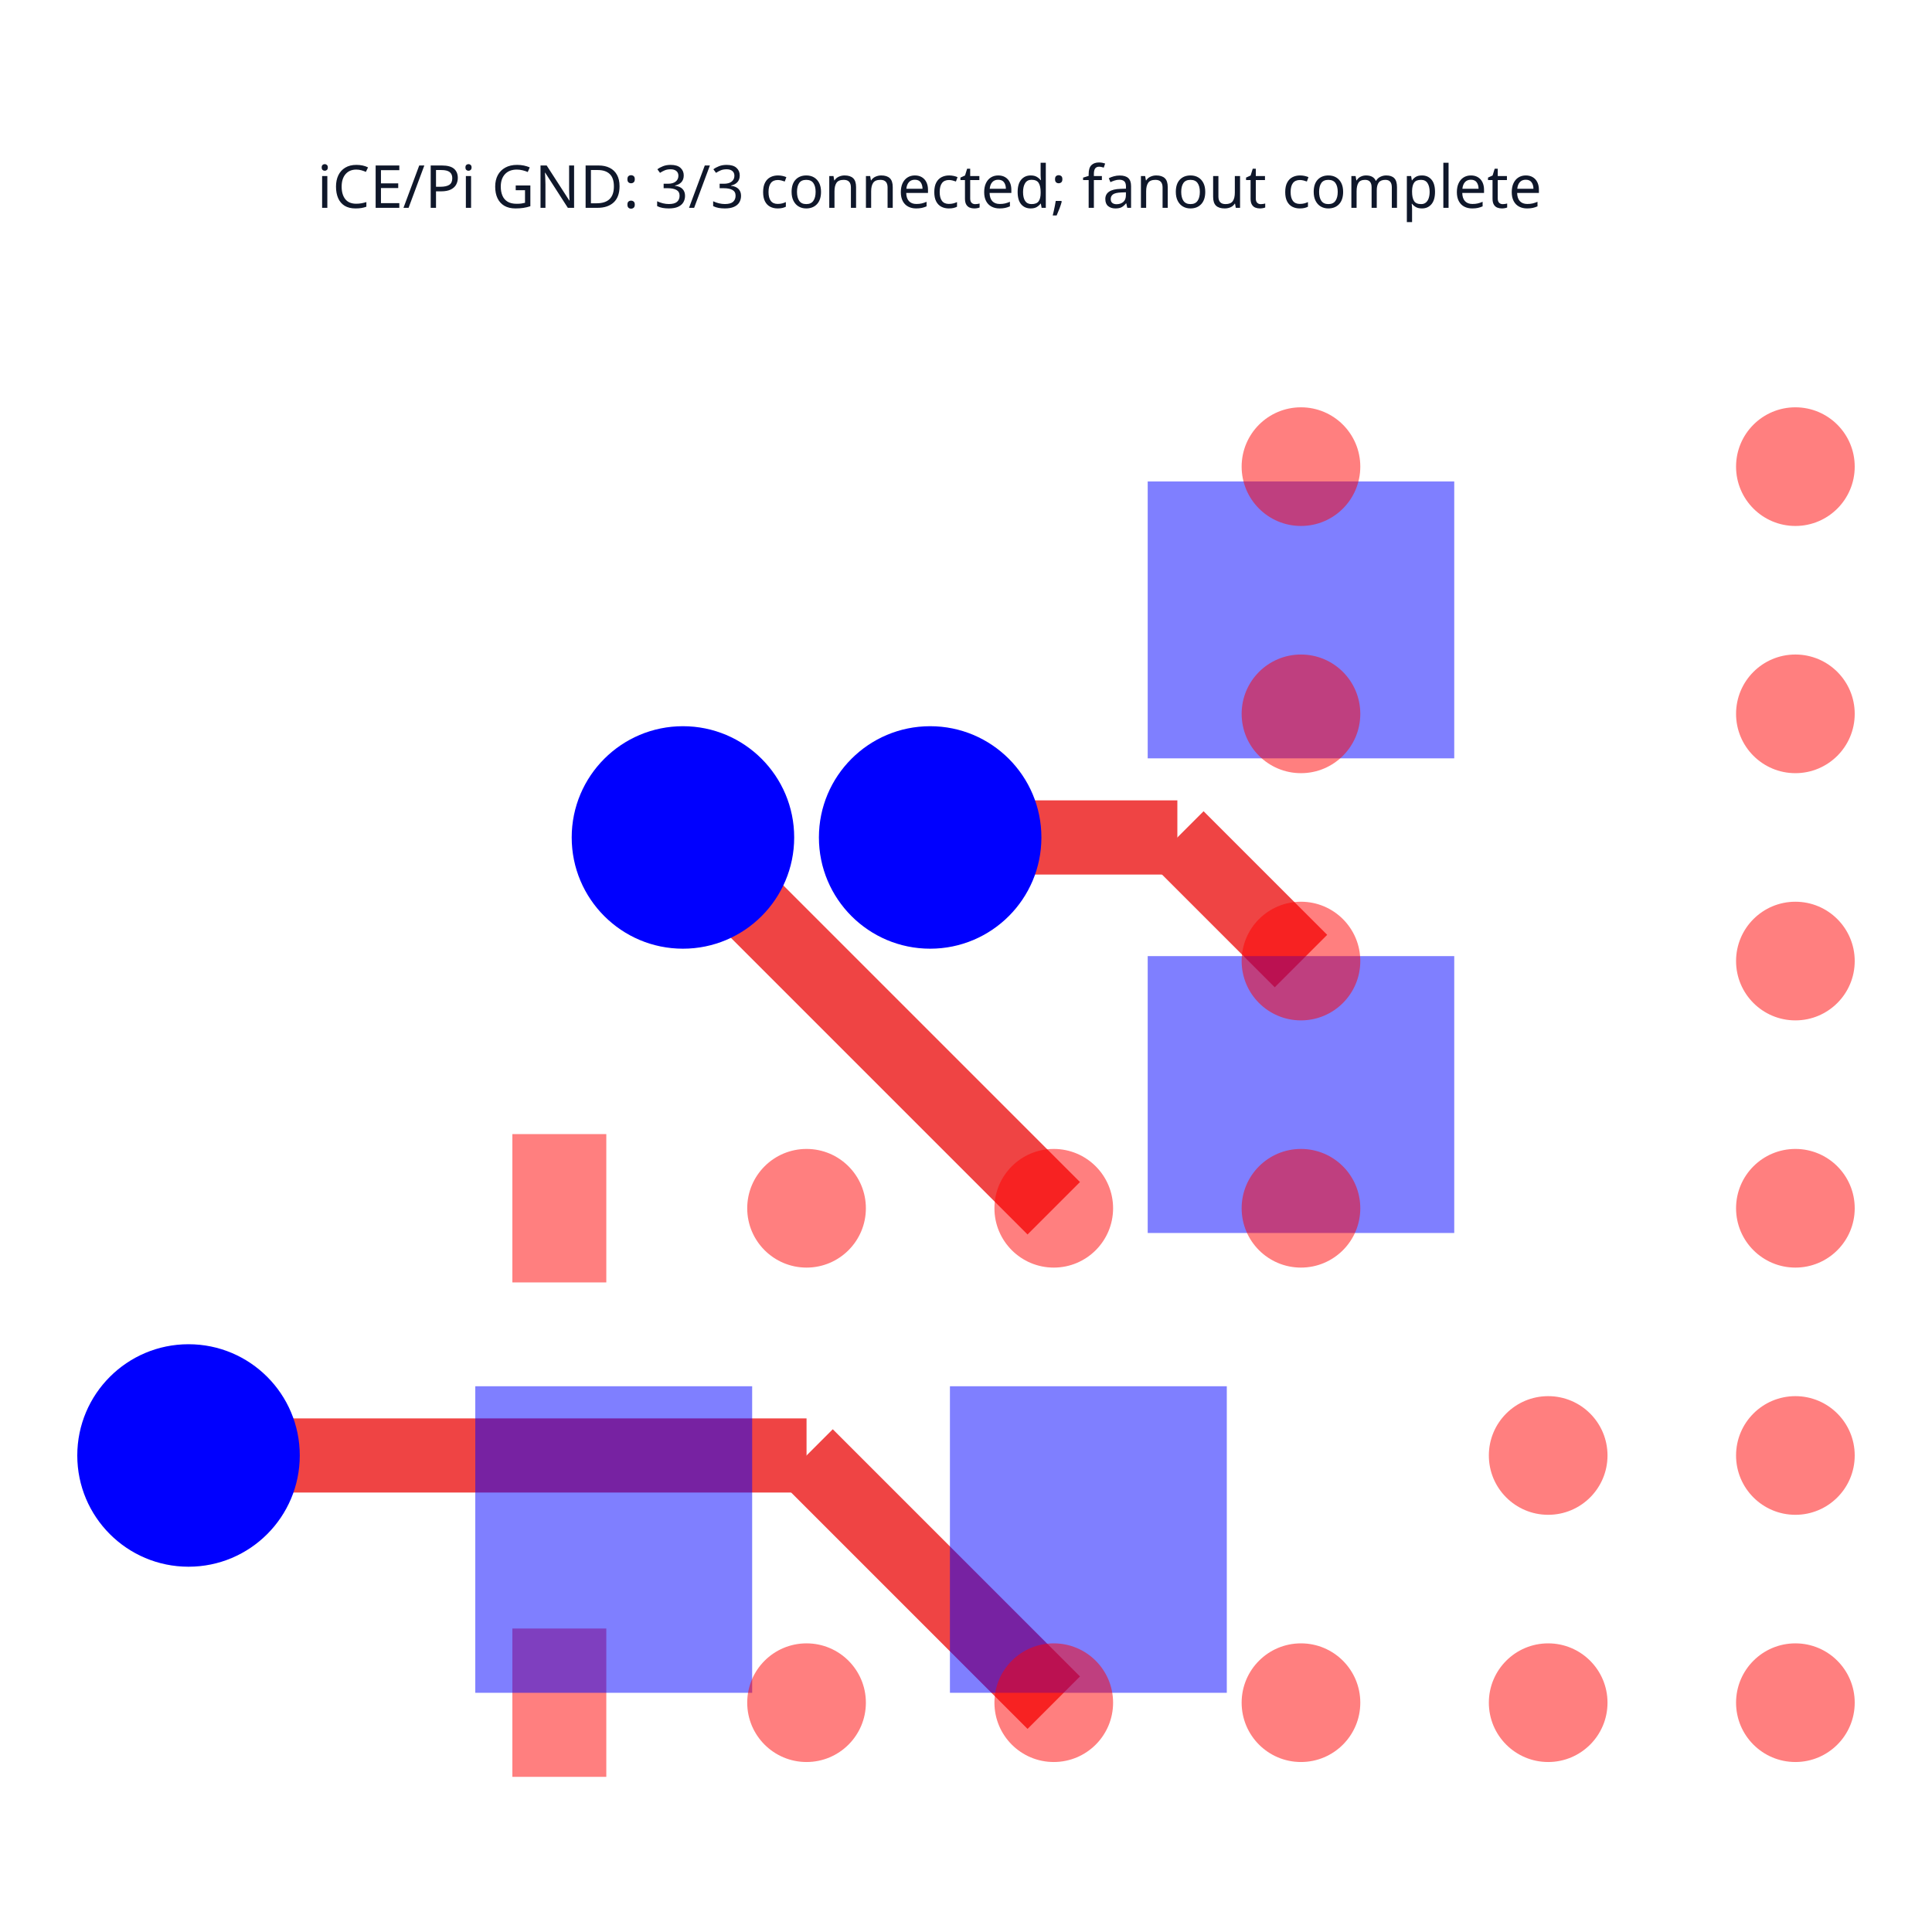
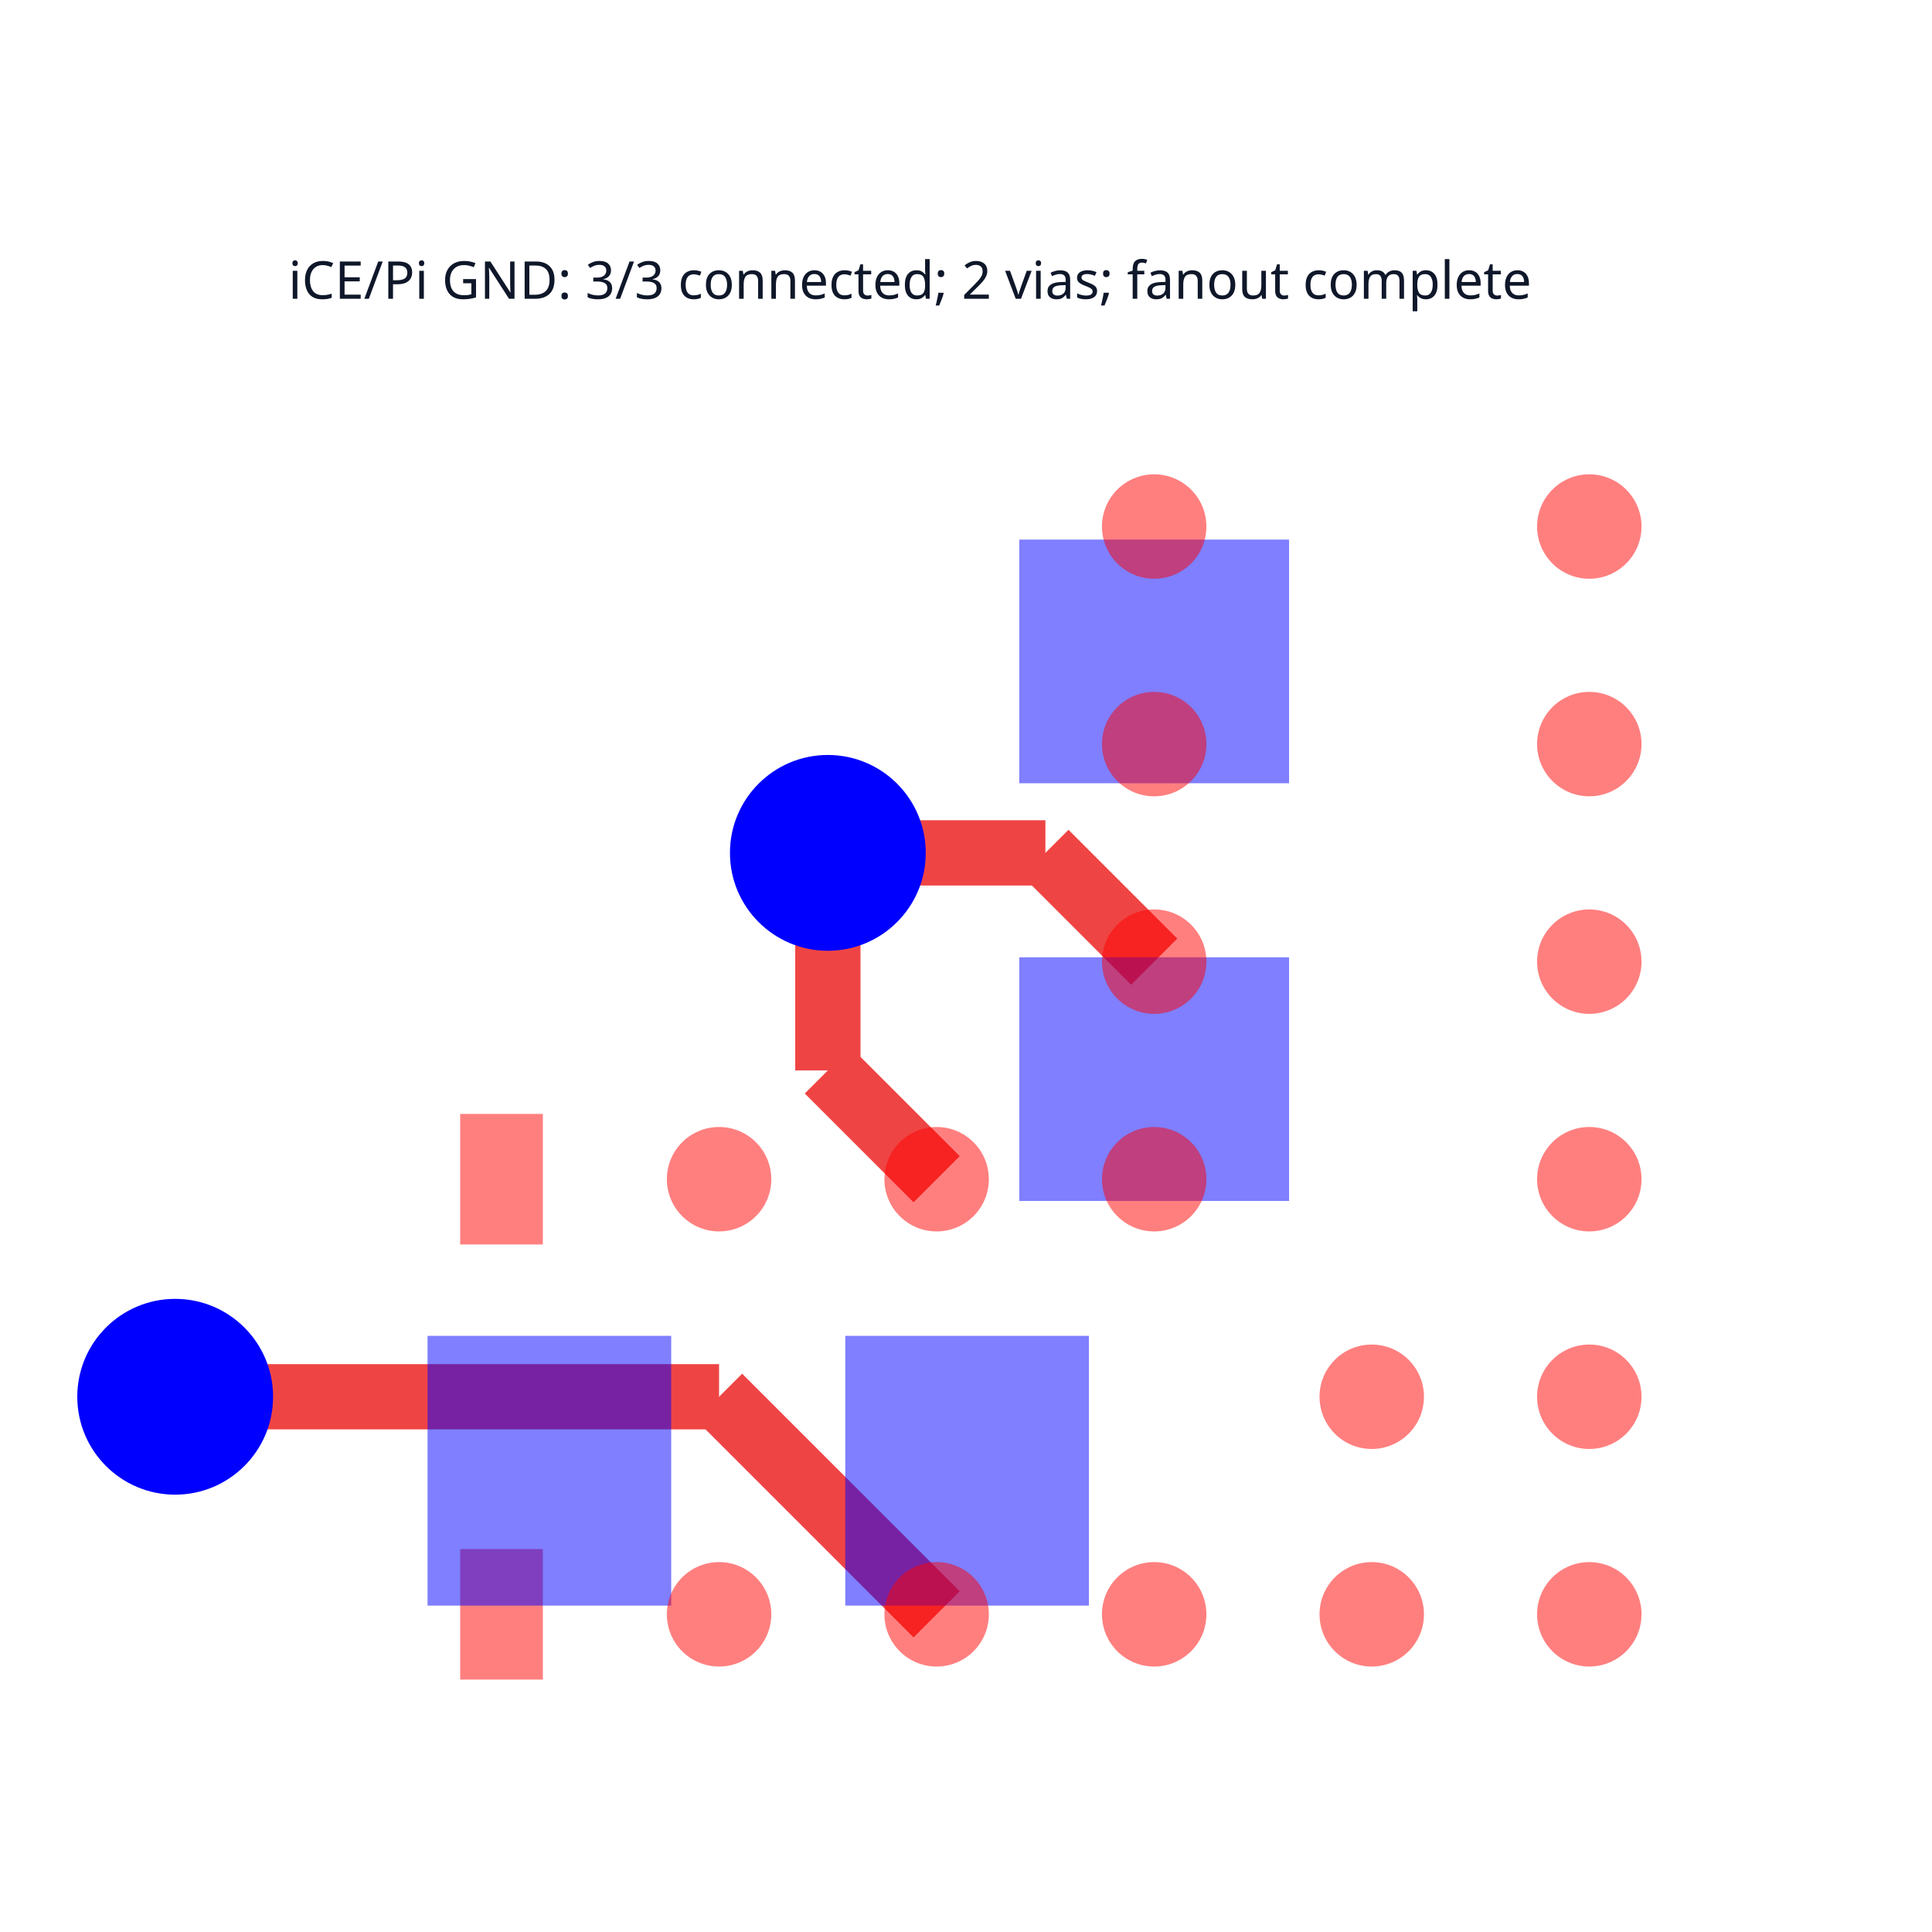
<svg xmlns="http://www.w3.org/2000/svg" width="1000" height="1000" viewBox="0 0 1000 1000">
  <rect width="100%" height="100%" fill="white" />
  <g>
-     <polyline data-points="2.4899999999987585,13.829999999999984 2.2399999999987585,14.079999999999984" data-type="line" data-label="" points="673.38,497.441 609.402,433.463" fill="none" stroke="#ef4444" stroke-linejoin="round" stroke-width="38.387" />
+     <polyline data-points="2.4899999999987585,13.829999999999984 2.2399999999987585,14.079999999999984" data-type="line" data-label="" points="597.405,497.748 541.102,441.444" fill="none" stroke="#ef4444" stroke-linejoin="round" stroke-width="33.782" />
  </g>
  <g>
-     <polyline data-points="2.2399999999987585,14.079999999999984 1.739999999998759,14.079999999999984" data-type="line" data-label="" points="609.402,433.463 481.446,433.463" fill="none" stroke="#ef4444" stroke-linejoin="round" stroke-width="38.387" />
+     <polyline data-points="2.2399999999987585,14.079999999999984 1.739999999998759,14.079999999999984" data-type="line" data-label="" points="541.102,441.444 428.494,441.444" fill="none" stroke="#ef4444" stroke-linejoin="round" stroke-width="33.782" />
  </g>
  <g>
-     <polyline data-points="1.9899999999987583,12.329999999999984 1.4899999999987583,12.829999999999984" data-type="line" data-label="" points="545.424,881.307 417.469,753.352" fill="none" stroke="#ef4444" stroke-linejoin="round" stroke-width="38.387" />
+     <polyline data-points="1.9899999999987583,12.329999999999984 1.4899999999987583,12.829999999999984" data-type="line" data-label="" points="484.798,835.569 372.191,722.962" fill="none" stroke="#ef4444" stroke-linejoin="round" stroke-width="33.782" />
  </g>
  <g>
-     <polyline data-points="1.4899999999987583,12.829999999999984 0.23999999999875987,12.829999999999984" data-type="line" data-label="" points="417.469,753.352 97.58,753.352" fill="none" stroke="#ef4444" stroke-linejoin="round" stroke-width="38.387" />
+     <polyline data-points="1.4899999999987583,12.829999999999984 0.23999999999875987,12.829999999999984" data-type="line" data-label="" points="372.191,722.962 90.673,722.962" fill="none" stroke="#ef4444" stroke-linejoin="round" stroke-width="33.782" />
  </g>
  <g>
-     <polyline data-points="1.9899999999987585,13.329999999999984 1.2399999999987592,14.079999999999984" data-type="line" data-label="" points="545.424,625.396 353.491,433.463" fill="none" stroke="#ef4444" stroke-linejoin="round" stroke-width="38.387" />
+     <polyline data-points="1.9899999999987585,13.329999999999984 1.739999999998759,13.579999999999984" data-type="line" data-label="" points="484.798,610.355 428.494,554.051" fill="none" stroke="#ef4444" stroke-linejoin="round" stroke-width="33.782" />
  </g>
  <g>
-     <rect data-type="rect" data-label="top" data-x="0.9899999999987583" data-y="12.329999999999984" data-ccw-rotation-degrees="180" x="265.202" y="842.921" width="48.623" height="76.773" fill="rgba(255,0,0,0.5)" stroke="black" stroke-width="0.004" transform="rotate(180 289.5132 881.3074)" />
+     <polyline data-points="1.739999999998759,13.579999999999984 1.739999999998759,14.079999999999984" data-type="line" data-label="" points="428.494,554.051 428.494,441.444" fill="none" stroke="#ef4444" stroke-linejoin="round" stroke-width="33.782" />
  </g>
  <g>
-     <rect data-type="rect" data-label="top" data-x="0.9899999999987583" data-y="13.329999999999984" data-ccw-rotation-degrees="180" x="265.202" y="587.01" width="48.623" height="76.773" fill="rgba(255,0,0,0.5)" stroke="black" stroke-width="0.004" transform="rotate(180 289.5132 625.3964)" />
+     <rect data-type="rect" data-label="top" data-x="0.9899999999987583" data-y="12.329999999999984" data-ccw-rotation-degrees="180" x="238.188" y="801.787" width="42.791" height="67.564" fill="rgba(255,0,0,0.5)" stroke="black" stroke-width="0.004" transform="rotate(180 259.5838 835.5692)" />
  </g>
  <g>
-     <rect data-type="rect" data-label="bottom" data-x="2.4899999999987585" data-y="14.519999999999992" x="594.047" y="249.207" width="158.665" height="143.31" fill="rgba(0,0,255,0.5)" stroke="black" stroke-width="0.004" />
+     <rect data-type="rect" data-label="top" data-x="0.9899999999987583" data-y="13.329999999999984" data-ccw-rotation-degrees="180" x="238.188" y="576.573" width="42.791" height="67.564" fill="rgba(255,0,0,0.5)" stroke="black" stroke-width="0.004" transform="rotate(180 259.5838 610.355)" />
  </g>
  <g>
-     <rect data-type="rect" data-label="bottom" data-x="2.4899999999987585" data-y="13.559999999999992" x="594.047" y="494.882" width="158.665" height="143.31" fill="rgba(0,0,255,0.5)" stroke="black" stroke-width="0.004" />
+     <rect data-type="rect" data-label="bottom" data-x="2.4899999999987585" data-y="14.519999999999992" x="527.589" y="279.29" width="139.633" height="126.12" fill="rgba(0,0,255,0.5)" stroke="black" stroke-width="0.004" />
  </g>
  <g>
-     <rect data-type="rect" data-label="bottom" data-x="1.099999999998762" data-y="12.659999999999982" x="246.008" y="717.524" width="143.31" height="158.665" fill="rgba(0,0,255,0.5)" stroke="black" stroke-width="0.004" />
+     <rect data-type="rect" data-label="bottom" data-x="2.4899999999987585" data-y="13.559999999999992" x="527.589" y="495.496" width="139.633" height="126.12" fill="rgba(0,0,255,0.5)" stroke="black" stroke-width="0.004" />
  </g>
  <g>
-     <rect data-type="rect" data-label="bottom" data-x="2.059999999998762" data-y="12.659999999999982" x="491.683" y="717.524" width="143.31" height="158.665" fill="rgba(0,0,255,0.5)" stroke="black" stroke-width="0.004" />
+     <rect data-type="rect" data-label="bottom" data-x="1.099999999998762" data-y="12.659999999999982" x="221.297" y="691.432" width="126.12" height="139.633" fill="rgba(0,0,255,0.5)" stroke="black" stroke-width="0.004" />
  </g>
-   <circle data-type="circle" data-label="" data-x="1.739999999998759" data-y="14.079999999999984" cx="481.446" cy="433.463" r="57.58" fill="blue" stroke="none" stroke-width="0.004" />
-   <circle data-type="circle" data-label="" data-x="0.23999999999875987" data-y="12.829999999999984" cx="97.58" cy="753.352" r="57.58" fill="blue" stroke="none" stroke-width="0.004" />
-   <circle data-type="circle" data-label="" data-x="1.2399999999987592" data-y="14.079999999999984" cx="353.491" cy="433.463" r="57.58" fill="blue" stroke="none" stroke-width="0.004" />
-   <circle data-type="circle" data-label="" data-x="3.489999999998758" data-y="12.329999999999984" cx="929.291" cy="881.307" r="30.709" fill="rgba(255,0,0,0.5)" stroke="black" stroke-width="0.004" />
-   <circle data-type="circle" data-label="" data-x="2.9899999999987585" data-y="12.329999999999984" cx="801.335" cy="881.307" r="30.709" fill="rgba(255,0,0,0.5)" stroke="black" stroke-width="0.004" />
-   <circle data-type="circle" data-label="" data-x="2.4899999999987585" data-y="12.329999999999984" cx="673.38" cy="881.307" r="30.709" fill="rgba(255,0,0,0.5)" stroke="black" stroke-width="0.004" />
-   <circle data-type="circle" data-label="" data-x="1.9899999999987583" data-y="12.329999999999984" cx="545.424" cy="881.307" r="30.709" fill="rgba(255,0,0,0.5)" stroke="black" stroke-width="0.004" />
-   <circle data-type="circle" data-label="" data-x="1.4899999999987583" data-y="12.329999999999984" cx="417.469" cy="881.307" r="30.709" fill="rgba(255,0,0,0.5)" stroke="black" stroke-width="0.004" />
-   <circle data-type="circle" data-label="" data-x="3.4899999999987585" data-y="12.829999999999984" cx="929.291" cy="753.352" r="30.709" fill="rgba(255,0,0,0.5)" stroke="black" stroke-width="0.004" />
-   <circle data-type="circle" data-label="" data-x="2.9899999999987585" data-y="12.829999999999984" cx="801.335" cy="753.352" r="30.709" fill="rgba(255,0,0,0.5)" stroke="black" stroke-width="0.004" />
-   <circle data-type="circle" data-label="" data-x="3.4899999999987585" data-y="13.329999999999984" cx="929.291" cy="625.396" r="30.709" fill="rgba(255,0,0,0.5)" stroke="black" stroke-width="0.004" />
-   <circle data-type="circle" data-label="" data-x="2.4899999999987585" data-y="13.329999999999984" cx="673.38" cy="625.396" r="30.709" fill="rgba(255,0,0,0.5)" stroke="black" stroke-width="0.004" />
-   <circle data-type="circle" data-label="" data-x="1.9899999999987585" data-y="13.329999999999984" cx="545.424" cy="625.396" r="30.709" fill="rgba(255,0,0,0.5)" stroke="black" stroke-width="0.004" />
-   <circle data-type="circle" data-label="" data-x="1.4899999999987583" data-y="13.329999999999984" cx="417.469" cy="625.396" r="30.709" fill="rgba(255,0,0,0.5)" stroke="black" stroke-width="0.004" />
-   <circle data-type="circle" data-label="" data-x="3.4899999999987585" data-y="13.829999999999984" cx="929.291" cy="497.441" r="30.709" fill="rgba(255,0,0,0.5)" stroke="black" stroke-width="0.004" />
-   <circle data-type="circle" data-label="" data-x="2.4899999999987585" data-y="13.829999999999984" cx="673.38" cy="497.441" r="30.709" fill="rgba(255,0,0,0.5)" stroke="black" stroke-width="0.004" />
-   <circle data-type="circle" data-label="" data-x="3.4899999999987585" data-y="14.329999999999984" cx="929.291" cy="369.485" r="30.709" fill="rgba(255,0,0,0.5)" stroke="black" stroke-width="0.004" />
-   <circle data-type="circle" data-label="" data-x="2.4899999999987585" data-y="14.329999999999984" cx="673.38" cy="369.485" r="30.709" fill="rgba(255,0,0,0.5)" stroke="black" stroke-width="0.004" />
-   <circle data-type="circle" data-label="" data-x="3.4899999999987585" data-y="14.829999999999984" cx="929.291" cy="241.53" r="30.709" fill="rgba(255,0,0,0.5)" stroke="black" stroke-width="0.004" />
-   <circle data-type="circle" data-label="" data-x="2.4899999999987585" data-y="14.829999999999984" cx="673.38" cy="241.53" r="30.709" fill="rgba(255,0,0,0.5)" stroke="black" stroke-width="0.004" />
-   <text data-type="text" data-label="iCE/Pi GND: 3/3 connected; fanout complete" data-x="0.5" data-y="15.4" x="164.117" y="95.661" fill="#0f172a" font-size="30.709" font-family="sans-serif" text-anchor="start" dominant-baseline="central">iCE/Pi GND: 3/3 connected; fanout complete</text>
+   <g>
+     <rect data-type="rect" data-label="bottom" data-x="2.059999999998762" data-y="12.659999999999982" x="437.503" y="691.432" width="126.12" height="139.633" fill="rgba(0,0,255,0.5)" stroke="black" stroke-width="0.004" />
+   </g>
+   <circle data-type="circle" data-label="" data-x="1.739999999998759" data-y="14.079999999999984" cx="428.494" cy="441.444" r="50.673" fill="blue" stroke="none" stroke-width="0.004" />
+   <circle data-type="circle" data-label="" data-x="0.23999999999875987" data-y="12.829999999999984" cx="90.673" cy="722.962" r="50.673" fill="blue" stroke="none" stroke-width="0.004" />
+   <circle data-type="circle" data-label="" data-x="3.489999999998758" data-y="12.329999999999984" cx="822.619" cy="835.569" r="27.026" fill="rgba(255,0,0,0.5)" stroke="black" stroke-width="0.004" />
+   <circle data-type="circle" data-label="" data-x="2.9899999999987585" data-y="12.329999999999984" cx="710.012" cy="835.569" r="27.026" fill="rgba(255,0,0,0.5)" stroke="black" stroke-width="0.004" />
+   <circle data-type="circle" data-label="" data-x="2.4899999999987585" data-y="12.329999999999984" cx="597.405" cy="835.569" r="27.026" fill="rgba(255,0,0,0.5)" stroke="black" stroke-width="0.004" />
+   <circle data-type="circle" data-label="" data-x="1.9899999999987583" data-y="12.329999999999984" cx="484.798" cy="835.569" r="27.026" fill="rgba(255,0,0,0.5)" stroke="black" stroke-width="0.004" />
+   <circle data-type="circle" data-label="" data-x="1.4899999999987583" data-y="12.329999999999984" cx="372.191" cy="835.569" r="27.026" fill="rgba(255,0,0,0.5)" stroke="black" stroke-width="0.004" />
+   <circle data-type="circle" data-label="" data-x="3.4899999999987585" data-y="12.829999999999984" cx="822.619" cy="722.962" r="27.026" fill="rgba(255,0,0,0.5)" stroke="black" stroke-width="0.004" />
+   <circle data-type="circle" data-label="" data-x="2.9899999999987585" data-y="12.829999999999984" cx="710.012" cy="722.962" r="27.026" fill="rgba(255,0,0,0.5)" stroke="black" stroke-width="0.004" />
+   <circle data-type="circle" data-label="" data-x="3.4899999999987585" data-y="13.329999999999984" cx="822.619" cy="610.355" r="27.026" fill="rgba(255,0,0,0.5)" stroke="black" stroke-width="0.004" />
+   <circle data-type="circle" data-label="" data-x="2.4899999999987585" data-y="13.329999999999984" cx="597.405" cy="610.355" r="27.026" fill="rgba(255,0,0,0.5)" stroke="black" stroke-width="0.004" />
+   <circle data-type="circle" data-label="" data-x="1.9899999999987585" data-y="13.329999999999984" cx="484.798" cy="610.355" r="27.026" fill="rgba(255,0,0,0.5)" stroke="black" stroke-width="0.004" />
+   <circle data-type="circle" data-label="" data-x="1.4899999999987583" data-y="13.329999999999984" cx="372.191" cy="610.355" r="27.026" fill="rgba(255,0,0,0.5)" stroke="black" stroke-width="0.004" />
+   <circle data-type="circle" data-label="" data-x="3.4899999999987585" data-y="13.829999999999984" cx="822.619" cy="497.748" r="27.026" fill="rgba(255,0,0,0.5)" stroke="black" stroke-width="0.004" />
+   <circle data-type="circle" data-label="" data-x="2.4899999999987585" data-y="13.829999999999984" cx="597.405" cy="497.748" r="27.026" fill="rgba(255,0,0,0.5)" stroke="black" stroke-width="0.004" />
+   <circle data-type="circle" data-label="" data-x="3.4899999999987585" data-y="14.329999999999984" cx="822.619" cy="385.141" r="27.026" fill="rgba(255,0,0,0.5)" stroke="black" stroke-width="0.004" />
+   <circle data-type="circle" data-label="" data-x="2.4899999999987585" data-y="14.329999999999984" cx="597.405" cy="385.141" r="27.026" fill="rgba(255,0,0,0.5)" stroke="black" stroke-width="0.004" />
+   <circle data-type="circle" data-label="" data-x="3.4899999999987585" data-y="14.829999999999984" cx="822.619" cy="272.534" r="27.026" fill="rgba(255,0,0,0.5)" stroke="black" stroke-width="0.004" />
+   <circle data-type="circle" data-label="" data-x="2.4899999999987585" data-y="14.829999999999984" cx="597.405" cy="272.534" r="27.026" fill="rgba(255,0,0,0.5)" stroke="black" stroke-width="0.004" />
+   <text data-type="text" data-label="iCE/Pi GND: 3/3 connected; 2 vias; fanout complete" data-x="0.5" data-y="15.4" x="149.229" y="144.162" fill="#0f172a" font-size="27.026" font-family="sans-serif" text-anchor="start" dominant-baseline="central">iCE/Pi GND: 3/3 connected; 2 vias; fanout complete</text>
  <g id="crosshair" style="display: none">
    <line id="crosshair-h" y1="0" y2="1000" stroke="#666" stroke-width="0.5" />
    <line id="crosshair-v" x1="0" x2="1000" stroke="#666" stroke-width="0.5" />
    <text id="coordinates" font-family="monospace" font-size="12" fill="#666" />
  </g>
</svg>
